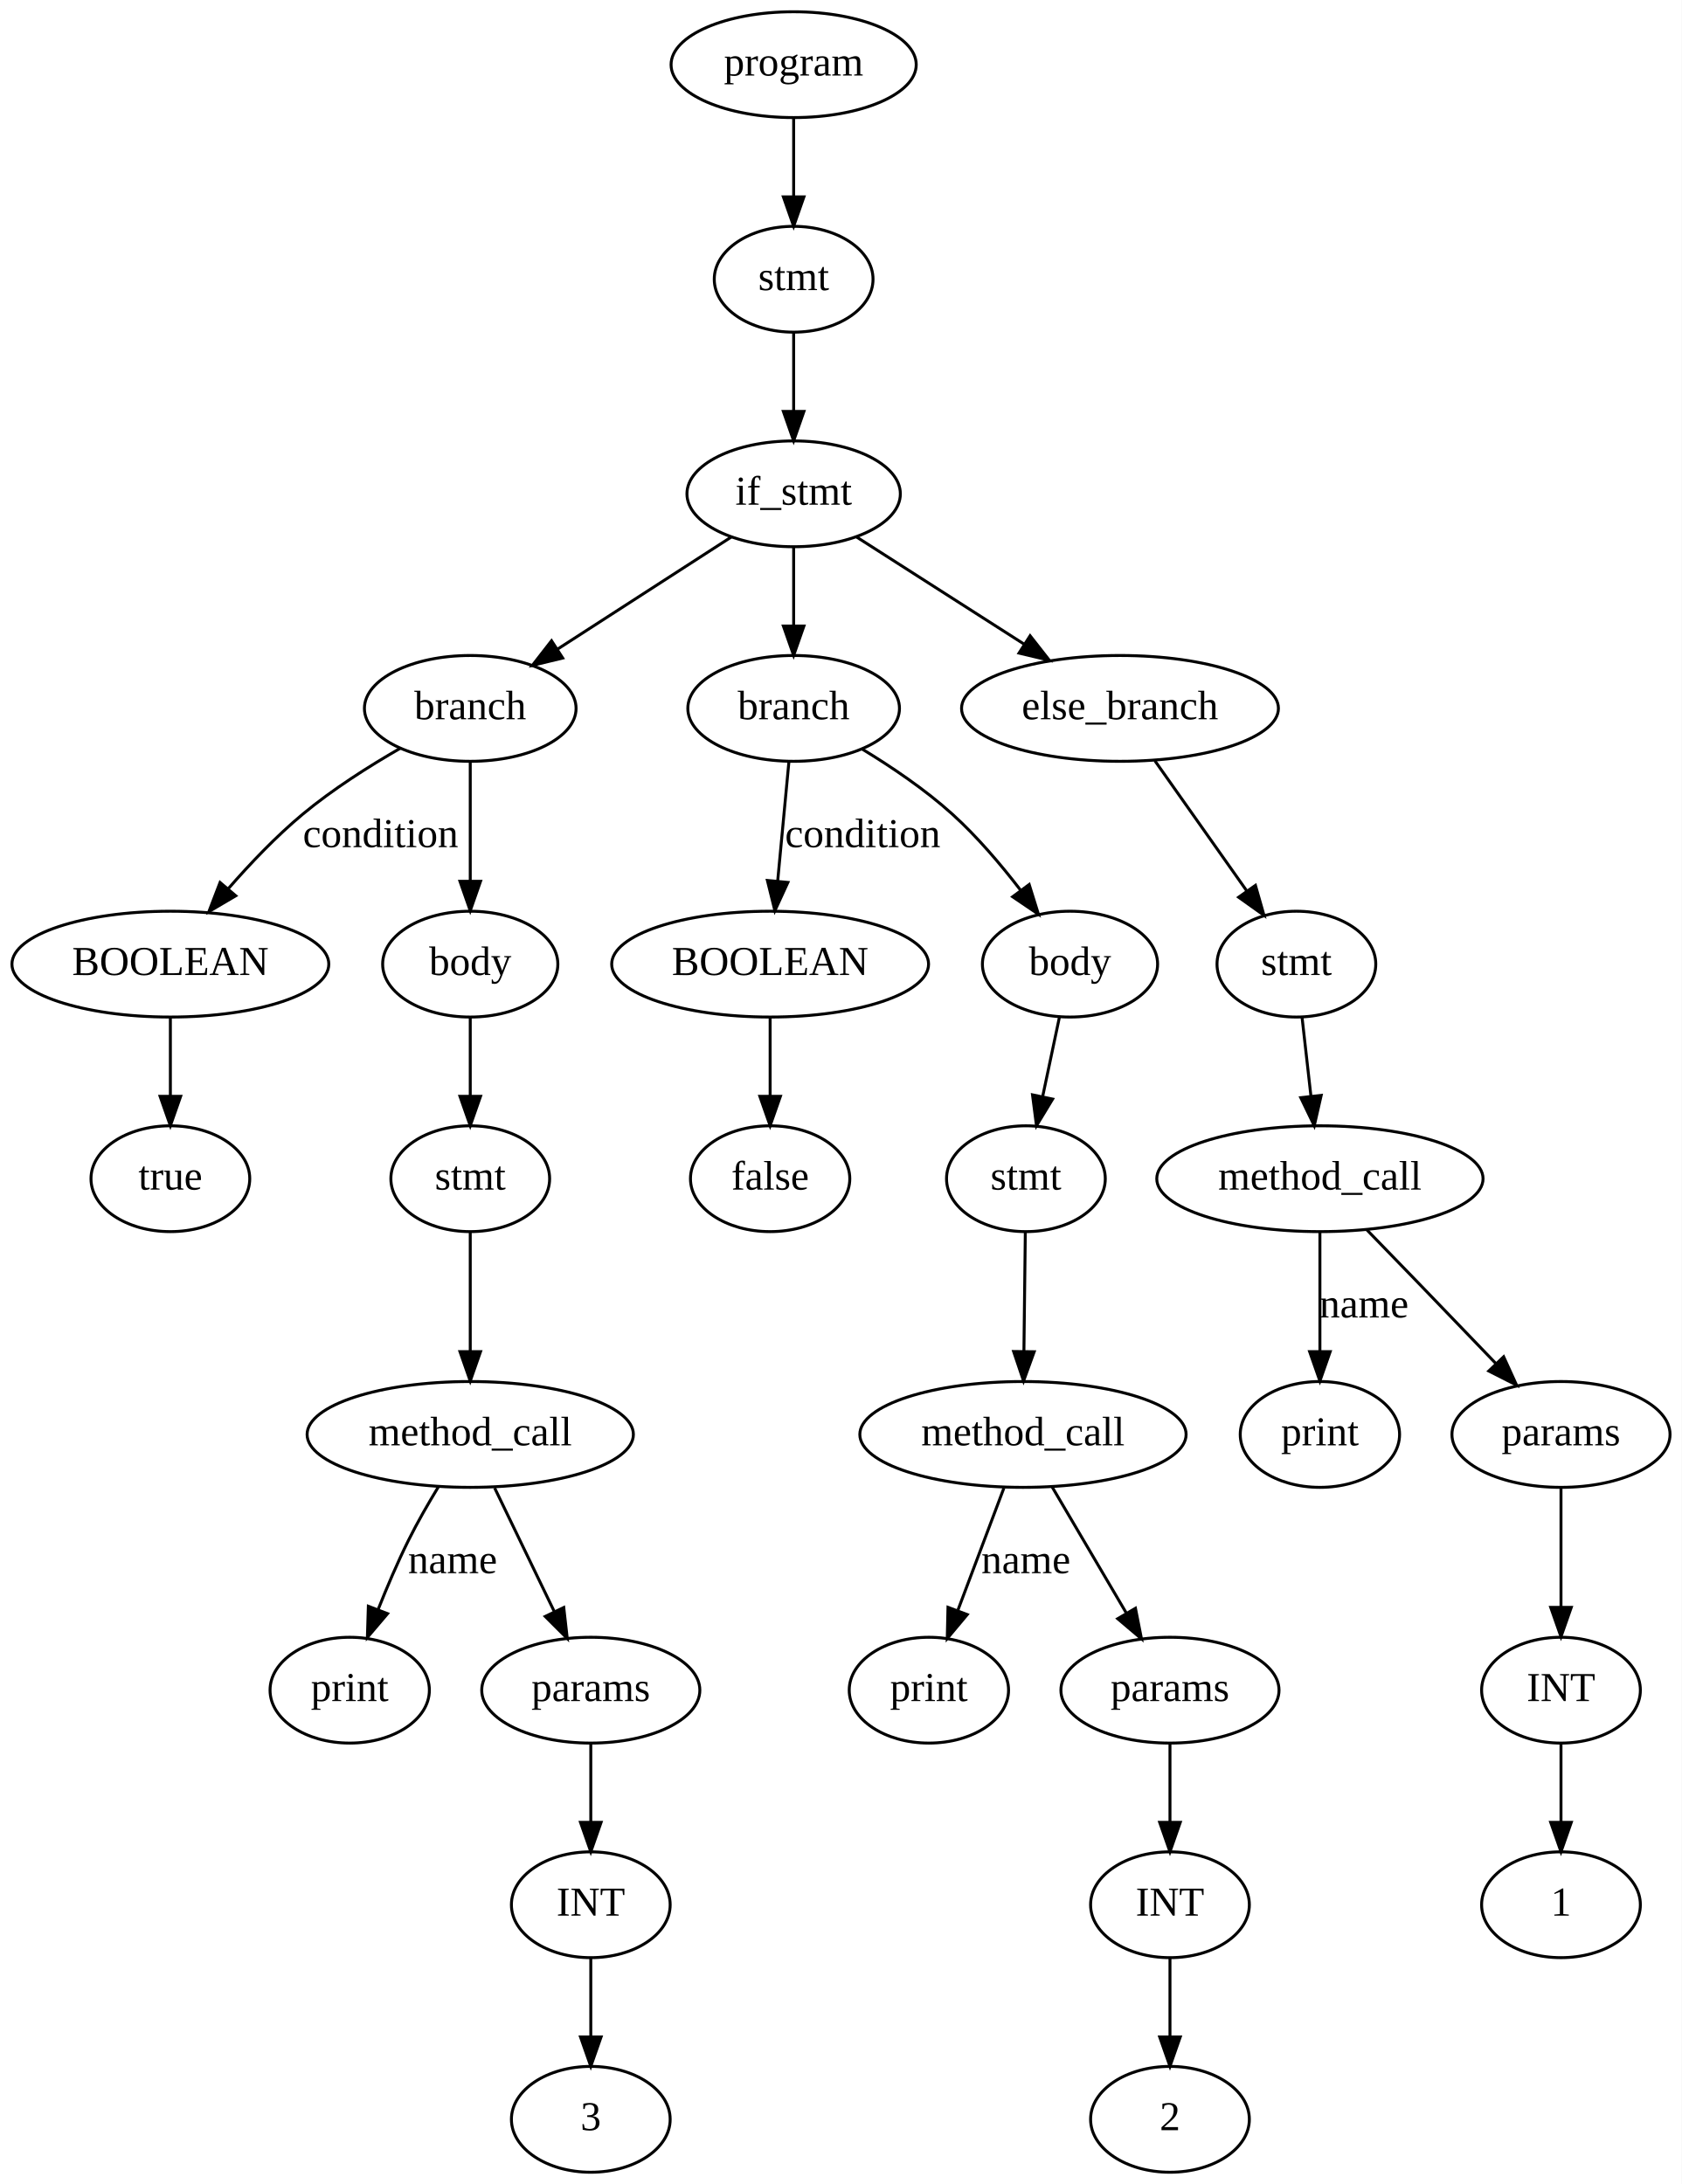
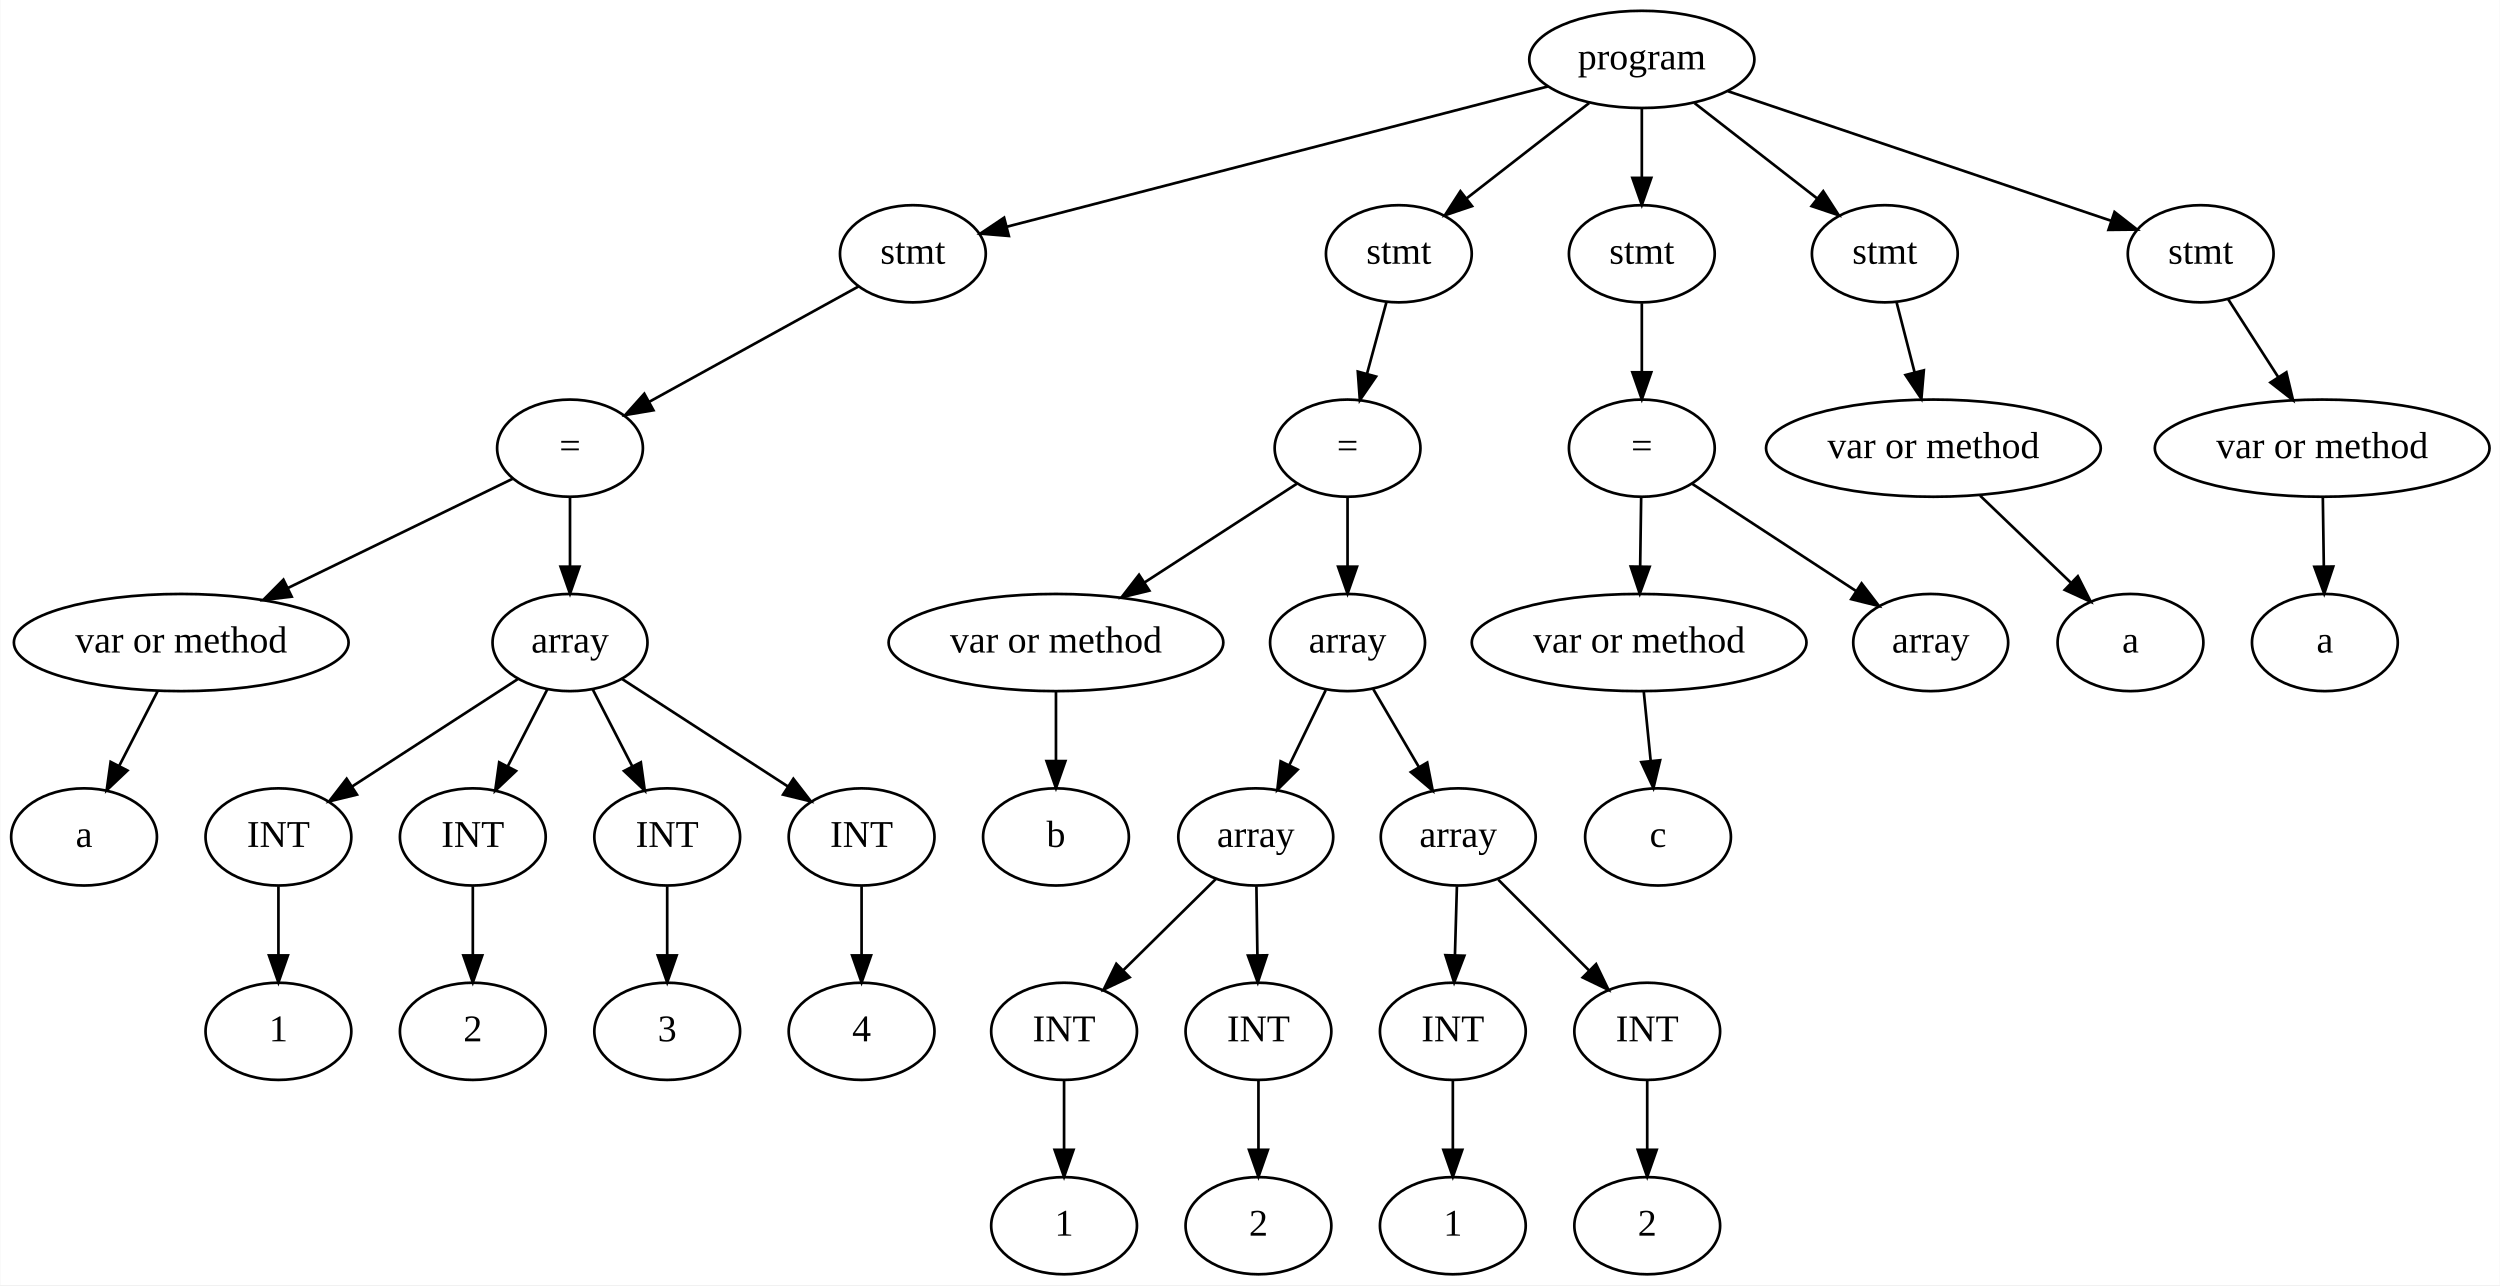
- <svg xmlns="http://www.w3.org/2000/svg" width="572pt" height="743pt" viewBox="0.00 0.00 571.99 743.00">
-   <g id="graph0" class="graph" transform="scale(1 1) rotate(0) translate(4 739)">
-     <polygon fill="white" stroke="none" points="-4,4 -4,-739 567.992,-739 567.992,4 -4,4" />
+ <svg xmlns="http://www.w3.org/2000/svg" width="926pt" height="476pt" viewBox="0.00 0.00 925.74 476.00">
+   <g id="graph0" class="graph" transform="scale(1 1) rotate(0) translate(4 472)">
+     <polygon fill="white" stroke="none" points="-4,4 -4,-472 921.745,-472 921.745,4 -4,4" />
    <g id="node1" class="node">
-       <ellipse fill="none" stroke="black" cx="265.945" cy="-717" rx="41.693" ry="18" />
-       <text text-anchor="middle" x="265.945" y="-713.3" font-family="Times New Roman,serif" font-size="14.00">program</text>
+       <ellipse fill="none" stroke="black" cx="604" cy="-450" rx="41.693" ry="18" />
+       <text text-anchor="middle" x="604" y="-446.3" font-family="Times New Roman,serif" font-size="14.00">program</text>
    </g>
    <g id="node2" class="node">
-       <ellipse fill="none" stroke="black" cx="265.945" cy="-644" rx="27" ry="18" />
-       <text text-anchor="middle" x="265.945" y="-640.3" font-family="Times New Roman,serif" font-size="14.00">stmt</text>
+       <ellipse fill="none" stroke="black" cx="334" cy="-378" rx="27" ry="18" />
+       <text text-anchor="middle" x="334" y="-374.3" font-family="Times New Roman,serif" font-size="14.00">stmt</text>
+     </g>
+     <g id="edge13" class="edge">
+       <path fill="none" stroke="black" d="M569.255,-439.992C517.447,-426.56 420.511,-401.429 368.718,-388.001" />
+       <polygon fill="black" stroke="black" points="369.547,-384.6 358.989,-385.479 367.79,-391.376 369.547,-384.6" />
+     </g>
+     <g id="node15" class="node">
+       <ellipse fill="none" stroke="black" cx="514" cy="-378" rx="27" ry="18" />
+       <text text-anchor="middle" x="514" y="-374.3" font-family="Times New Roman,serif" font-size="14.00">stmt</text>
+     </g>
+     <g id="edge28" class="edge">
+       <path fill="none" stroke="black" d="M584.471,-433.811C571.161,-423.458 553.416,-409.657 539.064,-398.494" />
+       <polygon fill="black" stroke="black" points="541.106,-395.649 531.064,-392.272 536.809,-401.174 541.106,-395.649" />
+     </g>
+     <g id="node30" class="node">
+       <ellipse fill="none" stroke="black" cx="604" cy="-378" rx="27" ry="18" />
+       <text text-anchor="middle" x="604" y="-374.3" font-family="Times New Roman,serif" font-size="14.00">stmt</text>
+     </g>
+     <g id="edge33" class="edge">
+       <path fill="none" stroke="black" d="M604,-431.697C604,-423.983 604,-414.712 604,-406.112" />
+       <polygon fill="black" stroke="black" points="607.5,-406.104 604,-396.104 600.5,-406.104 607.5,-406.104" />
+     </g>
+     <g id="node35" class="node">
+       <ellipse fill="none" stroke="black" cx="694" cy="-378" rx="27" ry="18" />
+       <text text-anchor="middle" x="694" y="-374.3" font-family="Times New Roman,serif" font-size="14.00">stmt</text>
+     </g>
+     <g id="edge36" class="edge">
+       <path fill="none" stroke="black" d="M623.529,-433.811C636.839,-423.458 654.584,-409.657 668.936,-398.494" />
+       <polygon fill="black" stroke="black" points="671.191,-401.174 676.936,-392.272 666.894,-395.649 671.191,-401.174" />
+     </g>
+     <g id="node38" class="node">
+       <ellipse fill="none" stroke="black" cx="811" cy="-378" rx="27" ry="18" />
+       <text text-anchor="middle" x="811" y="-374.3" font-family="Times New Roman,serif" font-size="14.00">stmt</text>
+     </g>
+     <g id="edge39" class="edge">
+       <path fill="none" stroke="black" d="M635.89,-438.216C674.387,-425.198 738.808,-403.413 777.857,-390.208" />
+       <polygon fill="black" stroke="black" points="779.092,-393.485 787.444,-386.966 776.85,-386.854 779.092,-393.485" />
+     </g>
+     <g id="node3" class="node">
+       <ellipse fill="none" stroke="black" cx="207" cy="-306" rx="27" ry="18" />
+       <text text-anchor="middle" x="207" y="-302.3" font-family="Times New Roman,serif" font-size="14.00">=</text>
+     </g>
+     <g id="edge12" class="edge">
+       <path fill="none" stroke="black" d="M313.876,-365.908C293.006,-354.405 260.162,-336.302 236.388,-323.198" />
+       <polygon fill="black" stroke="black" points="237.897,-320.034 227.45,-318.272 234.518,-326.164 237.897,-320.034" />
+     </g>
+     <g id="node4" class="node">
+       <ellipse fill="none" stroke="black" cx="63" cy="-234" rx="61.99" ry="18" />
+       <text text-anchor="middle" x="63" y="-230.3" font-family="Times New Roman,serif" font-size="14.00">var or method</text>
+     </g>
+     <g id="edge10" class="edge">
+       <path fill="none" stroke="black" d="M185.752,-294.671C163.918,-284.057 129.413,-267.284 102.539,-254.22" />
+       <polygon fill="black" stroke="black" points="103.909,-250.995 93.385,-249.77 100.848,-257.29 103.909,-250.995" />
+     </g>
+     <g id="node6" class="node">
+       <ellipse fill="none" stroke="black" cx="207" cy="-234" rx="28.695" ry="18" />
+       <text text-anchor="middle" x="207" y="-230.3" font-family="Times New Roman,serif" font-size="14.00">array</text>
+     </g>
+     <g id="edge11" class="edge">
+       <path fill="none" stroke="black" d="M207,-287.697C207,-279.983 207,-270.712 207,-262.112" />
+       <polygon fill="black" stroke="black" points="210.5,-262.104 207,-252.104 203.5,-262.104 210.5,-262.104" />
+     </g>
+     <g id="node5" class="node">
+       <ellipse fill="none" stroke="black" cx="27" cy="-162" rx="27" ry="18" />
+       <text text-anchor="middle" x="27" y="-158.3" font-family="Times New Roman,serif" font-size="14.00">a</text>
+     </g>
+     <g id="edge1" class="edge">
+       <path fill="none" stroke="black" d="M54.285,-216.055C50.023,-207.767 44.803,-197.618 40.075,-188.424" />
+       <polygon fill="black" stroke="black" points="43.072,-186.599 35.386,-179.307 36.847,-189.801 43.072,-186.599" />
+     </g>
+     <g id="node7" class="node">
+       <ellipse fill="none" stroke="black" cx="99" cy="-162" rx="27" ry="18" />
+       <text text-anchor="middle" x="99" y="-158.3" font-family="Times New Roman,serif" font-size="14.00">INT</text>
+     </g>
+     <g id="edge3" class="edge">
+       <path fill="none" stroke="black" d="M187.692,-220.485C170.617,-209.418 145.516,-193.149 126.371,-180.741" />
+       <polygon fill="black" stroke="black" points="128.075,-177.674 117.779,-175.172 124.267,-183.548 128.075,-177.674" />
+     </g>
+     <g id="node9" class="node">
+       <ellipse fill="none" stroke="black" cx="171" cy="-162" rx="27" ry="18" />
+       <text text-anchor="middle" x="171" y="-158.3" font-family="Times New Roman,serif" font-size="14.00">INT</text>
+     </g>
+     <g id="edge5" class="edge">
+       <path fill="none" stroke="black" d="M198.65,-216.765C194.288,-208.283 188.853,-197.714 183.959,-188.197" />
+       <polygon fill="black" stroke="black" points="186.99,-186.439 179.304,-179.147 180.765,-189.641 186.99,-186.439" />
+     </g>
+     <g id="node11" class="node">
+       <ellipse fill="none" stroke="black" cx="243" cy="-162" rx="27" ry="18" />
+       <text text-anchor="middle" x="243" y="-158.3" font-family="Times New Roman,serif" font-size="14.00">INT</text>
+     </g>
+     <g id="edge7" class="edge">
+       <path fill="none" stroke="black" d="M215.35,-216.765C219.712,-208.283 225.147,-197.714 230.041,-188.197" />
+       <polygon fill="black" stroke="black" points="233.235,-189.641 234.696,-179.147 227.01,-186.439 233.235,-189.641" />
+     </g>
+     <g id="node13" class="node">
+       <ellipse fill="none" stroke="black" cx="315" cy="-162" rx="27" ry="18" />
+       <text text-anchor="middle" x="315" y="-158.3" font-family="Times New Roman,serif" font-size="14.00">INT</text>
+     </g>
+     <g id="edge9" class="edge">
+       <path fill="none" stroke="black" d="M226.308,-220.485C243.383,-209.418 268.484,-193.149 287.629,-180.741" />
+       <polygon fill="black" stroke="black" points="289.733,-183.548 296.221,-175.172 285.925,-177.674 289.733,-183.548" />
+     </g>
+     <g id="node8" class="node">
+       <ellipse fill="none" stroke="black" cx="99" cy="-90" rx="27" ry="18" />
+       <text text-anchor="middle" x="99" y="-86.3" font-family="Times New Roman,serif" font-size="14.00">1</text>
+     </g>
+     <g id="edge2" class="edge">
+       <path fill="none" stroke="black" d="M99,-143.697C99,-135.983 99,-126.712 99,-118.112" />
+       <polygon fill="black" stroke="black" points="102.5,-118.104 99,-108.104 95.5,-118.104 102.5,-118.104" />
+     </g>
+     <g id="node10" class="node">
+       <ellipse fill="none" stroke="black" cx="171" cy="-90" rx="27" ry="18" />
+       <text text-anchor="middle" x="171" y="-86.3" font-family="Times New Roman,serif" font-size="14.00">2</text>
+     </g>
+     <g id="edge4" class="edge">
+       <path fill="none" stroke="black" d="M171,-143.697C171,-135.983 171,-126.712 171,-118.112" />
+       <polygon fill="black" stroke="black" points="174.5,-118.104 171,-108.104 167.5,-118.104 174.5,-118.104" />
+     </g>
+     <g id="node12" class="node">
+       <ellipse fill="none" stroke="black" cx="243" cy="-90" rx="27" ry="18" />
+       <text text-anchor="middle" x="243" y="-86.3" font-family="Times New Roman,serif" font-size="14.00">3</text>
+     </g>
+     <g id="edge6" class="edge">
+       <path fill="none" stroke="black" d="M243,-143.697C243,-135.983 243,-126.712 243,-118.112" />
+       <polygon fill="black" stroke="black" points="246.5,-118.104 243,-108.104 239.5,-118.104 246.5,-118.104" />
+     </g>
+     <g id="node14" class="node">
+       <ellipse fill="none" stroke="black" cx="315" cy="-90" rx="27" ry="18" />
+       <text text-anchor="middle" x="315" y="-86.3" font-family="Times New Roman,serif" font-size="14.00">4</text>
+     </g>
+     <g id="edge8" class="edge">
+       <path fill="none" stroke="black" d="M315,-143.697C315,-135.983 315,-126.712 315,-118.112" />
+       <polygon fill="black" stroke="black" points="318.5,-118.104 315,-108.104 311.5,-118.104 318.5,-118.104" />
+     </g>
+     <g id="node16" class="node">
+       <ellipse fill="none" stroke="black" cx="495" cy="-306" rx="27" ry="18" />
+       <text text-anchor="middle" x="495" y="-302.3" font-family="Times New Roman,serif" font-size="14.00">=</text>
+     </g>
+     <g id="edge27" class="edge">
+       <path fill="none" stroke="black" d="M509.401,-360.055C507.254,-352.145 504.647,-342.54 502.244,-333.688" />
+       <polygon fill="black" stroke="black" points="505.554,-332.523 499.557,-323.789 498.799,-334.357 505.554,-332.523" />
+     </g>
+     <g id="node17" class="node">
+       <ellipse fill="none" stroke="black" cx="387" cy="-234" rx="61.99" ry="18" />
+       <text text-anchor="middle" x="387" y="-230.3" font-family="Times New Roman,serif" font-size="14.00">var or method</text>
+     </g>
+     <g id="edge25" class="edge">
+       <path fill="none" stroke="black" d="M476.188,-292.807C460.64,-282.73 438.2,-268.185 419.719,-256.207" />
+       <polygon fill="black" stroke="black" points="421.575,-253.239 411.279,-250.737 417.767,-259.113 421.575,-253.239" />
+     </g>
+     <g id="node19" class="node">
+       <ellipse fill="none" stroke="black" cx="495" cy="-234" rx="28.695" ry="18" />
+       <text text-anchor="middle" x="495" y="-230.3" font-family="Times New Roman,serif" font-size="14.00">array</text>
+     </g>
+     <g id="edge26" class="edge">
+       <path fill="none" stroke="black" d="M495,-287.697C495,-279.983 495,-270.712 495,-262.112" />
+       <polygon fill="black" stroke="black" points="498.5,-262.104 495,-252.104 491.5,-262.104 498.5,-262.104" />
+     </g>
+     <g id="node18" class="node">
+       <ellipse fill="none" stroke="black" cx="387" cy="-162" rx="27" ry="18" />
+       <text text-anchor="middle" x="387" y="-158.3" font-family="Times New Roman,serif" font-size="14.00">b</text>
+     </g>
+     <g id="edge14" class="edge">
+       <path fill="none" stroke="black" d="M387,-215.697C387,-207.983 387,-198.712 387,-190.112" />
+       <polygon fill="black" stroke="black" points="390.5,-190.104 387,-180.104 383.5,-190.104 390.5,-190.104" />
+     </g>
+     <g id="node20" class="node">
+       <ellipse fill="none" stroke="black" cx="461" cy="-162" rx="28.695" ry="18" />
+       <text text-anchor="middle" x="461" y="-158.3" font-family="Times New Roman,serif" font-size="14.00">array</text>
+     </g>
+     <g id="edge19" class="edge">
+       <path fill="none" stroke="black" d="M486.942,-216.411C482.92,-208.129 477.964,-197.925 473.464,-188.662" />
+       <polygon fill="black" stroke="black" points="476.517,-186.936 469,-179.47 470.221,-189.994 476.517,-186.936" />
+     </g>
+     <g id="node25" class="node">
+       <ellipse fill="none" stroke="black" cx="536" cy="-162" rx="28.695" ry="18" />
+       <text text-anchor="middle" x="536" y="-158.3" font-family="Times New Roman,serif" font-size="14.00">array</text>
+     </g>
+     <g id="edge24" class="edge">
+       <path fill="none" stroke="black" d="M504.509,-216.765C509.529,-208.195 515.796,-197.494 521.415,-187.9" />
+       <polygon fill="black" stroke="black" points="524.508,-189.545 526.542,-179.147 518.468,-186.007 524.508,-189.545" />
+     </g>
+     <g id="node21" class="node">
+       <ellipse fill="none" stroke="black" cx="390" cy="-90" rx="27" ry="18" />
+       <text text-anchor="middle" x="390" y="-86.3" font-family="Times New Roman,serif" font-size="14.00">INT</text>
+     </g>
+     <g id="edge16" class="edge">
+       <path fill="none" stroke="black" d="M446.289,-146.496C436.388,-136.735 423.157,-123.69 412.01,-112.7" />
+       <polygon fill="black" stroke="black" points="414.271,-110.014 404.692,-105.485 409.356,-114.999 414.271,-110.014" />
+     </g>
+     <g id="node23" class="node">
+       <ellipse fill="none" stroke="black" cx="462" cy="-90" rx="27" ry="18" />
+       <text text-anchor="middle" x="462" y="-86.3" font-family="Times New Roman,serif" font-size="14.00">INT</text>
+     </g>
+     <g id="edge18" class="edge">
+       <path fill="none" stroke="black" d="M461.247,-143.697C461.357,-135.983 461.49,-126.712 461.613,-118.112" />
+       <polygon fill="black" stroke="black" points="465.112,-118.153 461.756,-108.104 458.113,-118.053 465.112,-118.153" />
+     </g>
+     <g id="node22" class="node">
+       <ellipse fill="none" stroke="black" cx="390" cy="-18" rx="27" ry="18" />
+       <text text-anchor="middle" x="390" y="-14.3" font-family="Times New Roman,serif" font-size="14.00">1</text>
+     </g>
+     <g id="edge15" class="edge">
+       <path fill="none" stroke="black" d="M390,-71.697C390,-63.983 390,-54.712 390,-46.112" />
+       <polygon fill="black" stroke="black" points="393.5,-46.104 390,-36.104 386.5,-46.104 393.5,-46.104" />
+     </g>
+     <g id="node24" class="node">
+       <ellipse fill="none" stroke="black" cx="462" cy="-18" rx="27" ry="18" />
+       <text text-anchor="middle" x="462" y="-14.3" font-family="Times New Roman,serif" font-size="14.00">2</text>
+     </g>
+     <g id="edge17" class="edge">
+       <path fill="none" stroke="black" d="M462,-71.697C462,-63.983 462,-54.712 462,-46.112" />
+       <polygon fill="black" stroke="black" points="465.5,-46.104 462,-36.104 458.5,-46.104 465.5,-46.104" />
+     </g>
+     <g id="node26" class="node">
+       <ellipse fill="none" stroke="black" cx="534" cy="-90" rx="27" ry="18" />
+       <text text-anchor="middle" x="534" y="-86.3" font-family="Times New Roman,serif" font-size="14.00">INT</text>
+     </g>
+     <g id="edge21" class="edge">
+       <path fill="none" stroke="black" d="M535.506,-143.697C535.285,-135.983 535.02,-126.712 534.775,-118.112" />
+       <polygon fill="black" stroke="black" points="538.273,-118 534.489,-108.104 531.276,-118.2 538.273,-118" />
+     </g>
+     <g id="node28" class="node">
+       <ellipse fill="none" stroke="black" cx="606" cy="-90" rx="27" ry="18" />
+       <text text-anchor="middle" x="606" y="-86.3" font-family="Times New Roman,serif" font-size="14.00">INT</text>
+     </g>
+     <g id="edge23" class="edge">
+       <path fill="none" stroke="black" d="M550.845,-146.155C560.628,-136.372 573.596,-123.404 584.5,-112.5" />
+       <polygon fill="black" stroke="black" points="587.059,-114.891 591.655,-105.345 582.109,-109.941 587.059,-114.891" />
+     </g>
+     <g id="node27" class="node">
+       <ellipse fill="none" stroke="black" cx="534" cy="-18" rx="27" ry="18" />
+       <text text-anchor="middle" x="534" y="-14.3" font-family="Times New Roman,serif" font-size="14.00">1</text>
+     </g>
+     <g id="edge20" class="edge">
+       <path fill="none" stroke="black" d="M534,-71.697C534,-63.983 534,-54.712 534,-46.112" />
+       <polygon fill="black" stroke="black" points="537.5,-46.104 534,-36.104 530.5,-46.104 537.5,-46.104" />
+     </g>
+     <g id="node29" class="node">
+       <ellipse fill="none" stroke="black" cx="606" cy="-18" rx="27" ry="18" />
+       <text text-anchor="middle" x="606" y="-14.3" font-family="Times New Roman,serif" font-size="14.00">2</text>
+     </g>
+     <g id="edge22" class="edge">
+       <path fill="none" stroke="black" d="M606,-71.697C606,-63.983 606,-54.712 606,-46.112" />
+       <polygon fill="black" stroke="black" points="609.5,-46.104 606,-36.104 602.5,-46.104 609.5,-46.104" />
+     </g>
+     <g id="node31" class="node">
+       <ellipse fill="none" stroke="black" cx="604" cy="-306" rx="27" ry="18" />
+       <text text-anchor="middle" x="604" y="-302.3" font-family="Times New Roman,serif" font-size="14.00">=</text>
+     </g>
+     <g id="edge32" class="edge">
+       <path fill="none" stroke="black" d="M604,-359.697C604,-351.983 604,-342.712 604,-334.112" />
+       <polygon fill="black" stroke="black" points="607.5,-334.104 604,-324.104 600.5,-334.104 607.5,-334.104" />
+     </g>
+     <g id="node32" class="node">
+       <ellipse fill="none" stroke="black" cx="603" cy="-234" rx="61.99" ry="18" />
+       <text text-anchor="middle" x="603" y="-230.3" font-family="Times New Roman,serif" font-size="14.00">var or method</text>
+     </g>
+     <g id="edge30" class="edge">
+       <path fill="none" stroke="black" d="M603.753,-287.697C603.643,-279.983 603.51,-270.712 603.387,-262.112" />
+       <polygon fill="black" stroke="black" points="606.887,-262.053 603.244,-252.104 599.888,-262.153 606.887,-262.053" />
+     </g>
+     <g id="node34" class="node">
+       <ellipse fill="none" stroke="black" cx="711" cy="-234" rx="28.695" ry="18" />
+       <text text-anchor="middle" x="711" y="-230.3" font-family="Times New Roman,serif" font-size="14.00">array</text>
+     </g>
+     <g id="edge31" class="edge">
+       <path fill="none" stroke="black" d="M622.638,-292.807C639.385,-281.851 664.205,-265.613 683.28,-253.135" />
+       <polygon fill="black" stroke="black" points="685.403,-255.928 691.855,-247.525 681.571,-250.07 685.403,-255.928" />
+     </g>
+     <g id="node33" class="node">
+       <ellipse fill="none" stroke="black" cx="610" cy="-162" rx="27" ry="18" />
+       <text text-anchor="middle" x="610" y="-158.3" font-family="Times New Roman,serif" font-size="14.00">c</text>
    </g>
    <g id="edge29" class="edge">
-       <path fill="none" stroke="black" d="M265.945,-698.813C265.945,-690.789 265.945,-681.047 265.945,-672.069" />
-       <polygon fill="black" stroke="black" points="269.445,-672.029 265.945,-662.029 262.445,-672.029 269.445,-672.029" />
-     </g>
-     <g id="node3" class="node">
-       <ellipse fill="none" stroke="black" cx="265.945" cy="-571" rx="36.294" ry="18" />
-       <text text-anchor="middle" x="265.945" y="-567.3" font-family="Times New Roman,serif" font-size="14.00">if_stmt</text>
-     </g>
-     <g id="edge28" class="edge">
-       <path fill="none" stroke="black" d="M265.945,-625.813C265.945,-617.789 265.945,-608.047 265.945,-599.069" />
-       <polygon fill="black" stroke="black" points="269.445,-599.029 265.945,-589.029 262.445,-599.029 269.445,-599.029" />
-     </g>
-     <g id="node4" class="node">
-       <ellipse fill="none" stroke="black" cx="155.945" cy="-498" rx="35.995" ry="18" />
-       <text text-anchor="middle" x="155.945" y="-494.3" font-family="Times New Roman,serif" font-size="14.00">branch</text>
-     </g>
-     <g id="edge10" class="edge">
-       <path fill="none" stroke="black" d="M244.736,-556.31C227.921,-545.457 204.225,-530.162 185.542,-518.103" />
-       <polygon fill="black" stroke="black" points="187.389,-515.13 177.089,-512.647 183.593,-521.011 187.389,-515.13" />
-     </g>
-     <g id="node14" class="node">
-       <ellipse fill="none" stroke="black" cx="265.945" cy="-498" rx="35.995" ry="18" />
-       <text text-anchor="middle" x="265.945" y="-494.3" font-family="Times New Roman,serif" font-size="14.00">branch</text>
-     </g>
-     <g id="edge20" class="edge">
-       <path fill="none" stroke="black" d="M265.945,-552.813C265.945,-544.789 265.945,-535.047 265.945,-526.069" />
-       <polygon fill="black" stroke="black" points="269.445,-526.029 265.945,-516.029 262.445,-526.029 269.445,-526.029" />
-     </g>
-     <g id="node24" class="node">
-       <ellipse fill="none" stroke="black" cx="376.945" cy="-498" rx="53.891" ry="18" />
-       <text text-anchor="middle" x="376.945" y="-494.3" font-family="Times New Roman,serif" font-size="14.00">else_branch</text>
-     </g>
-     <g id="edge27" class="edge">
-       <path fill="none" stroke="black" d="M287.347,-556.31C303.481,-545.991 325.891,-531.656 344.262,-519.905" />
-       <polygon fill="black" stroke="black" points="346.373,-522.71 352.911,-514.373 342.601,-516.813 346.373,-522.71" />
-     </g>
-     <g id="node5" class="node">
-       <ellipse fill="none" stroke="black" cx="53.945" cy="-411" rx="53.891" ry="18" />
-       <text text-anchor="middle" x="53.945" y="-407.3" font-family="Times New Roman,serif" font-size="14.00">BOOLEAN</text>
-     </g>
-     <g id="edge2" class="edge">
-       <path fill="none" stroke="black" d="M132.178,-484.459C121.535,-478.338 109.119,-470.471 98.945,-462 89.968,-454.525 81.135,-445.257 73.705,-436.74" />
-       <polygon fill="black" stroke="black" points="76.187,-434.254 67.052,-428.886 70.845,-438.778 76.187,-434.254" />
-       <text text-anchor="middle" x="125.445" y="-450.8" font-family="Times New Roman,serif" font-size="14.00">condition</text>
-     </g>
-     <g id="node7" class="node">
-       <ellipse fill="none" stroke="black" cx="155.945" cy="-411" rx="29.795" ry="18" />
-       <text text-anchor="middle" x="155.945" y="-407.3" font-family="Times New Roman,serif" font-size="14.00">body</text>
-     </g>
-     <g id="edge9" class="edge">
-       <path fill="none" stroke="black" d="M155.945,-479.799C155.945,-468.163 155.945,-452.548 155.945,-439.237" />
-       <polygon fill="black" stroke="black" points="159.445,-439.175 155.945,-429.175 152.445,-439.175 159.445,-439.175" />
-     </g>
-     <g id="node6" class="node">
-       <ellipse fill="none" stroke="black" cx="53.945" cy="-338" rx="27" ry="18" />
-       <text text-anchor="middle" x="53.945" y="-334.3" font-family="Times New Roman,serif" font-size="14.00">true</text>
-     </g>
-     <g id="edge1" class="edge">
-       <path fill="none" stroke="black" d="M53.945,-392.813C53.945,-384.789 53.945,-375.047 53.945,-366.069" />
-       <polygon fill="black" stroke="black" points="57.445,-366.029 53.945,-356.029 50.445,-366.029 57.445,-366.029" />
-     </g>
-     <g id="node8" class="node">
-       <ellipse fill="none" stroke="black" cx="155.945" cy="-338" rx="27" ry="18" />
-       <text text-anchor="middle" x="155.945" y="-334.3" font-family="Times New Roman,serif" font-size="14.00">stmt</text>
-     </g>
-     <g id="edge8" class="edge">
-       <path fill="none" stroke="black" d="M155.945,-392.813C155.945,-384.789 155.945,-375.047 155.945,-366.069" />
-       <polygon fill="black" stroke="black" points="159.445,-366.029 155.945,-356.029 152.445,-366.029 159.445,-366.029" />
-     </g>
-     <g id="node9" class="node">
-       <ellipse fill="none" stroke="black" cx="155.945" cy="-251" rx="55.491" ry="18" />
-       <text text-anchor="middle" x="155.945" y="-247.3" font-family="Times New Roman,serif" font-size="14.00">method_call</text>
-     </g>
-     <g id="edge7" class="edge">
-       <path fill="none" stroke="black" d="M155.945,-319.799C155.945,-308.163 155.945,-292.548 155.945,-279.237" />
-       <polygon fill="black" stroke="black" points="159.445,-279.175 155.945,-269.175 152.445,-279.175 159.445,-279.175" />
-     </g>
-     <g id="node10" class="node">
-       <ellipse fill="none" stroke="black" cx="114.945" cy="-164" rx="27.097" ry="18" />
-       <text text-anchor="middle" x="114.945" y="-160.3" font-family="Times New Roman,serif" font-size="14.00">print</text>
-     </g>
-     <g id="edge3" class="edge">
-       <path fill="none" stroke="black" d="M145.132,-233.216C141.677,-227.54 137.968,-221.094 134.945,-215 131.206,-207.462 127.624,-199.044 124.551,-191.297" />
-       <polygon fill="black" stroke="black" points="127.816,-190.035 120.957,-181.96 121.283,-192.549 127.816,-190.035" />
-       <text text-anchor="middle" x="149.945" y="-203.8" font-family="Times New Roman,serif" font-size="14.00">name</text>
-     </g>
-     <g id="node11" class="node">
-       <ellipse fill="none" stroke="black" cx="196.945" cy="-164" rx="37.093" ry="18" />
-       <text text-anchor="middle" x="196.945" y="-160.3" font-family="Times New Roman,serif" font-size="14.00">params</text>
-     </g>
-     <g id="edge4" class="edge">
-       <path fill="none" stroke="black" d="M164.242,-232.799C170.041,-220.776 177.889,-204.506 184.444,-190.918" />
-       <polygon fill="black" stroke="black" points="187.747,-192.125 188.94,-181.597 181.443,-189.083 187.747,-192.125" />
-     </g>
-     <g id="node12" class="node">
-       <ellipse fill="none" stroke="black" cx="196.945" cy="-91" rx="27" ry="18" />
-       <text text-anchor="middle" x="196.945" y="-87.3" font-family="Times New Roman,serif" font-size="14.00">INT</text>
-     </g>
-     <g id="edge6" class="edge">
-       <path fill="none" stroke="black" d="M196.945,-145.813C196.945,-137.789 196.945,-128.047 196.945,-119.069" />
-       <polygon fill="black" stroke="black" points="200.445,-119.029 196.945,-109.029 193.445,-119.029 200.445,-119.029" />
-     </g>
-     <g id="node13" class="node">
-       <ellipse fill="none" stroke="black" cx="196.945" cy="-18" rx="27" ry="18" />
-       <text text-anchor="middle" x="196.945" y="-14.3" font-family="Times New Roman,serif" font-size="14.00">3</text>
-     </g>
-     <g id="edge5" class="edge">
-       <path fill="none" stroke="black" d="M196.945,-72.813C196.945,-64.79 196.945,-55.047 196.945,-46.069" />
-       <polygon fill="black" stroke="black" points="200.445,-46.029 196.945,-36.029 193.445,-46.029 200.445,-46.029" />
-     </g>
-     <g id="node15" class="node">
-       <ellipse fill="none" stroke="black" cx="257.945" cy="-411" rx="53.891" ry="18" />
-       <text text-anchor="middle" x="257.945" y="-407.3" font-family="Times New Roman,serif" font-size="14.00">BOOLEAN</text>
-     </g>
-     <g id="edge12" class="edge">
-       <path fill="none" stroke="black" d="M264.326,-479.799C263.231,-468.163 261.761,-452.548 260.509,-439.237" />
-       <polygon fill="black" stroke="black" points="263.983,-438.803 259.562,-429.175 257.014,-439.459 263.983,-438.803" />
-       <text text-anchor="middle" x="289.445" y="-450.8" font-family="Times New Roman,serif" font-size="14.00">condition</text>
-     </g>
-     <g id="node17" class="node">
-       <ellipse fill="none" stroke="black" cx="359.945" cy="-411" rx="29.795" ry="18" />
-       <text text-anchor="middle" x="359.945" y="-407.3" font-family="Times New Roman,serif" font-size="14.00">body</text>
-     </g>
-     <g id="edge19" class="edge">
-       <path fill="none" stroke="black" d="M289.175,-484.206C299.172,-478.145 310.668,-470.396 319.945,-462 328.352,-454.392 336.41,-444.908 343.062,-436.252" />
-       <polygon fill="black" stroke="black" points="346.058,-438.088 349.207,-427.972 340.437,-433.917 346.058,-438.088" />
-     </g>
-     <g id="node16" class="node">
-       <ellipse fill="none" stroke="black" cx="257.945" cy="-338" rx="27.097" ry="18" />
-       <text text-anchor="middle" x="257.945" y="-334.3" font-family="Times New Roman,serif" font-size="14.00">false</text>
-     </g>
-     <g id="edge11" class="edge">
-       <path fill="none" stroke="black" d="M257.945,-392.813C257.945,-384.789 257.945,-375.047 257.945,-366.069" />
-       <polygon fill="black" stroke="black" points="261.445,-366.029 257.945,-356.029 254.445,-366.029 261.445,-366.029" />
-     </g>
-     <g id="node18" class="node">
-       <ellipse fill="none" stroke="black" cx="344.945" cy="-338" rx="27" ry="18" />
-       <text text-anchor="middle" x="344.945" y="-334.3" font-family="Times New Roman,serif" font-size="14.00">stmt</text>
-     </g>
-     <g id="edge18" class="edge">
-       <path fill="none" stroke="black" d="M356.314,-392.813C354.619,-384.789 352.561,-375.047 350.664,-366.069" />
-       <polygon fill="black" stroke="black" points="354.034,-365.089 348.543,-356.029 347.186,-366.536 354.034,-365.089" />
-     </g>
-     <g id="node19" class="node">
-       <ellipse fill="none" stroke="black" cx="343.945" cy="-251" rx="55.491" ry="18" />
-       <text text-anchor="middle" x="343.945" y="-247.3" font-family="Times New Roman,serif" font-size="14.00">method_call</text>
-     </g>
-     <g id="edge17" class="edge">
-       <path fill="none" stroke="black" d="M344.743,-319.799C344.606,-308.163 344.422,-292.548 344.266,-279.237" />
-       <polygon fill="black" stroke="black" points="347.765,-279.134 344.147,-269.175 340.765,-279.216 347.765,-279.134" />
-     </g>
-     <g id="node20" class="node">
-       <ellipse fill="none" stroke="black" cx="311.945" cy="-164" rx="27.097" ry="18" />
-       <text text-anchor="middle" x="311.945" y="-160.3" font-family="Times New Roman,serif" font-size="14.00">print</text>
-     </g>
-     <g id="edge13" class="edge">
-       <path fill="none" stroke="black" d="M337.47,-232.799C332.987,-220.893 326.937,-204.822 321.852,-191.315" />
-       <polygon fill="black" stroke="black" points="324.992,-189.723 318.193,-181.597 318.441,-192.189 324.992,-189.723" />
-       <text text-anchor="middle" x="344.945" y="-203.8" font-family="Times New Roman,serif" font-size="14.00">name</text>
-     </g>
-     <g id="node21" class="node">
-       <ellipse fill="none" stroke="black" cx="393.945" cy="-164" rx="37.093" ry="18" />
-       <text text-anchor="middle" x="393.945" y="-160.3" font-family="Times New Roman,serif" font-size="14.00">params</text>
-     </g>
-     <g id="edge14" class="edge">
-       <path fill="none" stroke="black" d="M353.824,-233.207C361.061,-220.903 371.006,-203.996 379.185,-190.093" />
-       <polygon fill="black" stroke="black" points="382.204,-191.863 384.257,-181.469 376.17,-188.314 382.204,-191.863" />
-     </g>
-     <g id="node22" class="node">
-       <ellipse fill="none" stroke="black" cx="393.945" cy="-91" rx="27" ry="18" />
-       <text text-anchor="middle" x="393.945" y="-87.3" font-family="Times New Roman,serif" font-size="14.00">INT</text>
-     </g>
-     <g id="edge16" class="edge">
-       <path fill="none" stroke="black" d="M393.945,-145.813C393.945,-137.789 393.945,-128.047 393.945,-119.069" />
-       <polygon fill="black" stroke="black" points="397.445,-119.029 393.945,-109.029 390.445,-119.029 397.445,-119.029" />
-     </g>
-     <g id="node23" class="node">
-       <ellipse fill="none" stroke="black" cx="393.945" cy="-18" rx="27" ry="18" />
-       <text text-anchor="middle" x="393.945" y="-14.3" font-family="Times New Roman,serif" font-size="14.00">2</text>
-     </g>
-     <g id="edge15" class="edge">
-       <path fill="none" stroke="black" d="M393.945,-72.813C393.945,-64.79 393.945,-55.047 393.945,-46.069" />
-       <polygon fill="black" stroke="black" points="397.445,-46.029 393.945,-36.029 390.445,-46.029 397.445,-46.029" />
-     </g>
-     <g id="node25" class="node">
-       <ellipse fill="none" stroke="black" cx="436.945" cy="-411" rx="27" ry="18" />
-       <text text-anchor="middle" x="436.945" y="-407.3" font-family="Times New Roman,serif" font-size="14.00">stmt</text>
-     </g>
-     <g id="edge26" class="edge">
-       <path fill="none" stroke="black" d="M388.799,-480.207C397.736,-467.546 410.115,-450.009 420.083,-435.889" />
-       <polygon fill="black" stroke="black" points="423.018,-437.8 425.925,-427.612 417.299,-433.763 423.018,-437.8" />
-     </g>
-     <g id="node26" class="node">
-       <ellipse fill="none" stroke="black" cx="444.945" cy="-338" rx="55.491" ry="18" />
-       <text text-anchor="middle" x="444.945" y="-334.3" font-family="Times New Roman,serif" font-size="14.00">method_call</text>
-     </g>
-     <g id="edge25" class="edge">
-       <path fill="none" stroke="black" d="M438.882,-392.813C439.786,-384.789 440.884,-375.047 441.895,-366.069" />
-       <polygon fill="black" stroke="black" points="445.385,-366.358 443.026,-356.029 438.429,-365.574 445.385,-366.358" />
-     </g>
-     <g id="node27" class="node">
-       <ellipse fill="none" stroke="black" cx="444.945" cy="-251" rx="27.097" ry="18" />
-       <text text-anchor="middle" x="444.945" y="-247.3" font-family="Times New Roman,serif" font-size="14.00">print</text>
-     </g>
-     <g id="edge21" class="edge">
-       <path fill="none" stroke="black" d="M444.945,-319.799C444.945,-308.163 444.945,-292.548 444.945,-279.237" />
-       <polygon fill="black" stroke="black" points="448.445,-279.175 444.945,-269.175 441.445,-279.175 448.445,-279.175" />
-       <text text-anchor="middle" x="459.945" y="-290.8" font-family="Times New Roman,serif" font-size="14.00">name</text>
-     </g>
-     <g id="node28" class="node">
-       <ellipse fill="none" stroke="black" cx="526.945" cy="-251" rx="37.093" ry="18" />
-       <text text-anchor="middle" x="526.945" y="-247.3" font-family="Times New Roman,serif" font-size="14.00">params</text>
-     </g>
-     <g id="edge22" class="edge">
-       <path fill="none" stroke="black" d="M460.879,-320.638C466.585,-314.767 473.06,-308.094 478.945,-302 487.393,-293.252 496.652,-283.619 504.764,-275.162" />
-       <polygon fill="black" stroke="black" points="507.442,-277.427 511.836,-267.786 502.389,-272.582 507.442,-277.427" />
-     </g>
-     <g id="node29" class="node">
-       <ellipse fill="none" stroke="black" cx="526.945" cy="-164" rx="27" ry="18" />
-       <text text-anchor="middle" x="526.945" y="-160.3" font-family="Times New Roman,serif" font-size="14.00">INT</text>
-     </g>
-     <g id="edge24" class="edge">
-       <path fill="none" stroke="black" d="M526.945,-232.799C526.945,-221.163 526.945,-205.548 526.945,-192.237" />
-       <polygon fill="black" stroke="black" points="530.445,-192.175 526.945,-182.175 523.445,-192.175 530.445,-192.175" />
-     </g>
-     <g id="node30" class="node">
-       <ellipse fill="none" stroke="black" cx="526.945" cy="-91" rx="27" ry="18" />
-       <text text-anchor="middle" x="526.945" y="-87.3" font-family="Times New Roman,serif" font-size="14.00">1</text>
-     </g>
-     <g id="edge23" class="edge">
-       <path fill="none" stroke="black" d="M526.945,-145.813C526.945,-137.789 526.945,-128.047 526.945,-119.069" />
-       <polygon fill="black" stroke="black" points="530.445,-119.029 526.945,-109.029 523.445,-119.029 530.445,-119.029" />
+       <path fill="none" stroke="black" d="M604.73,-215.697C605.502,-207.983 606.429,-198.712 607.289,-190.112" />
+       <polygon fill="black" stroke="black" points="610.777,-190.403 608.29,-180.104 603.812,-189.706 610.777,-190.403" />
+     </g>
+     <g id="node36" class="node">
+       <ellipse fill="none" stroke="black" cx="712" cy="-306" rx="61.99" ry="18" />
+       <text text-anchor="middle" x="712" y="-302.3" font-family="Times New Roman,serif" font-size="14.00">var or method</text>
+     </g>
+     <g id="edge35" class="edge">
+       <path fill="none" stroke="black" d="M698.357,-360.055C700.361,-352.261 702.789,-342.822 705.037,-334.079" />
+       <polygon fill="black" stroke="black" points="708.457,-334.832 707.558,-324.275 701.678,-333.089 708.457,-334.832" />
+     </g>
+     <g id="node37" class="node">
+       <ellipse fill="none" stroke="black" cx="785" cy="-234" rx="27" ry="18" />
+       <text text-anchor="middle" x="785" y="-230.3" font-family="Times New Roman,serif" font-size="14.00">a</text>
+     </g>
+     <g id="edge34" class="edge">
+       <path fill="none" stroke="black" d="M729.3,-288.411C739.343,-278.781 752.096,-266.552 762.864,-256.226" />
+       <polygon fill="black" stroke="black" points="765.492,-258.555 770.288,-249.108 760.647,-253.503 765.492,-258.555" />
+     </g>
+     <g id="node39" class="node">
+       <ellipse fill="none" stroke="black" cx="856" cy="-306" rx="61.99" ry="18" />
+       <text text-anchor="middle" x="856" y="-302.3" font-family="Times New Roman,serif" font-size="14.00">var or method</text>
+     </g>
+     <g id="edge38" class="edge">
+       <path fill="none" stroke="black" d="M821.211,-361.116C826.691,-352.592 833.573,-341.886 839.767,-332.251" />
+       <polygon fill="black" stroke="black" points="842.738,-334.102 845.202,-323.797 836.85,-330.316 842.738,-334.102" />
+     </g>
+     <g id="node40" class="node">
+       <ellipse fill="none" stroke="black" cx="857" cy="-234" rx="27" ry="18" />
+       <text text-anchor="middle" x="857" y="-230.3" font-family="Times New Roman,serif" font-size="14.00">a</text>
+     </g>
+     <g id="edge37" class="edge">
+       <path fill="none" stroke="black" d="M856.247,-287.697C856.357,-279.983 856.49,-270.712 856.613,-262.112" />
+       <polygon fill="black" stroke="black" points="860.112,-262.153 856.756,-252.104 853.113,-262.053 860.112,-262.153" />
    </g>
  </g>
</svg>
